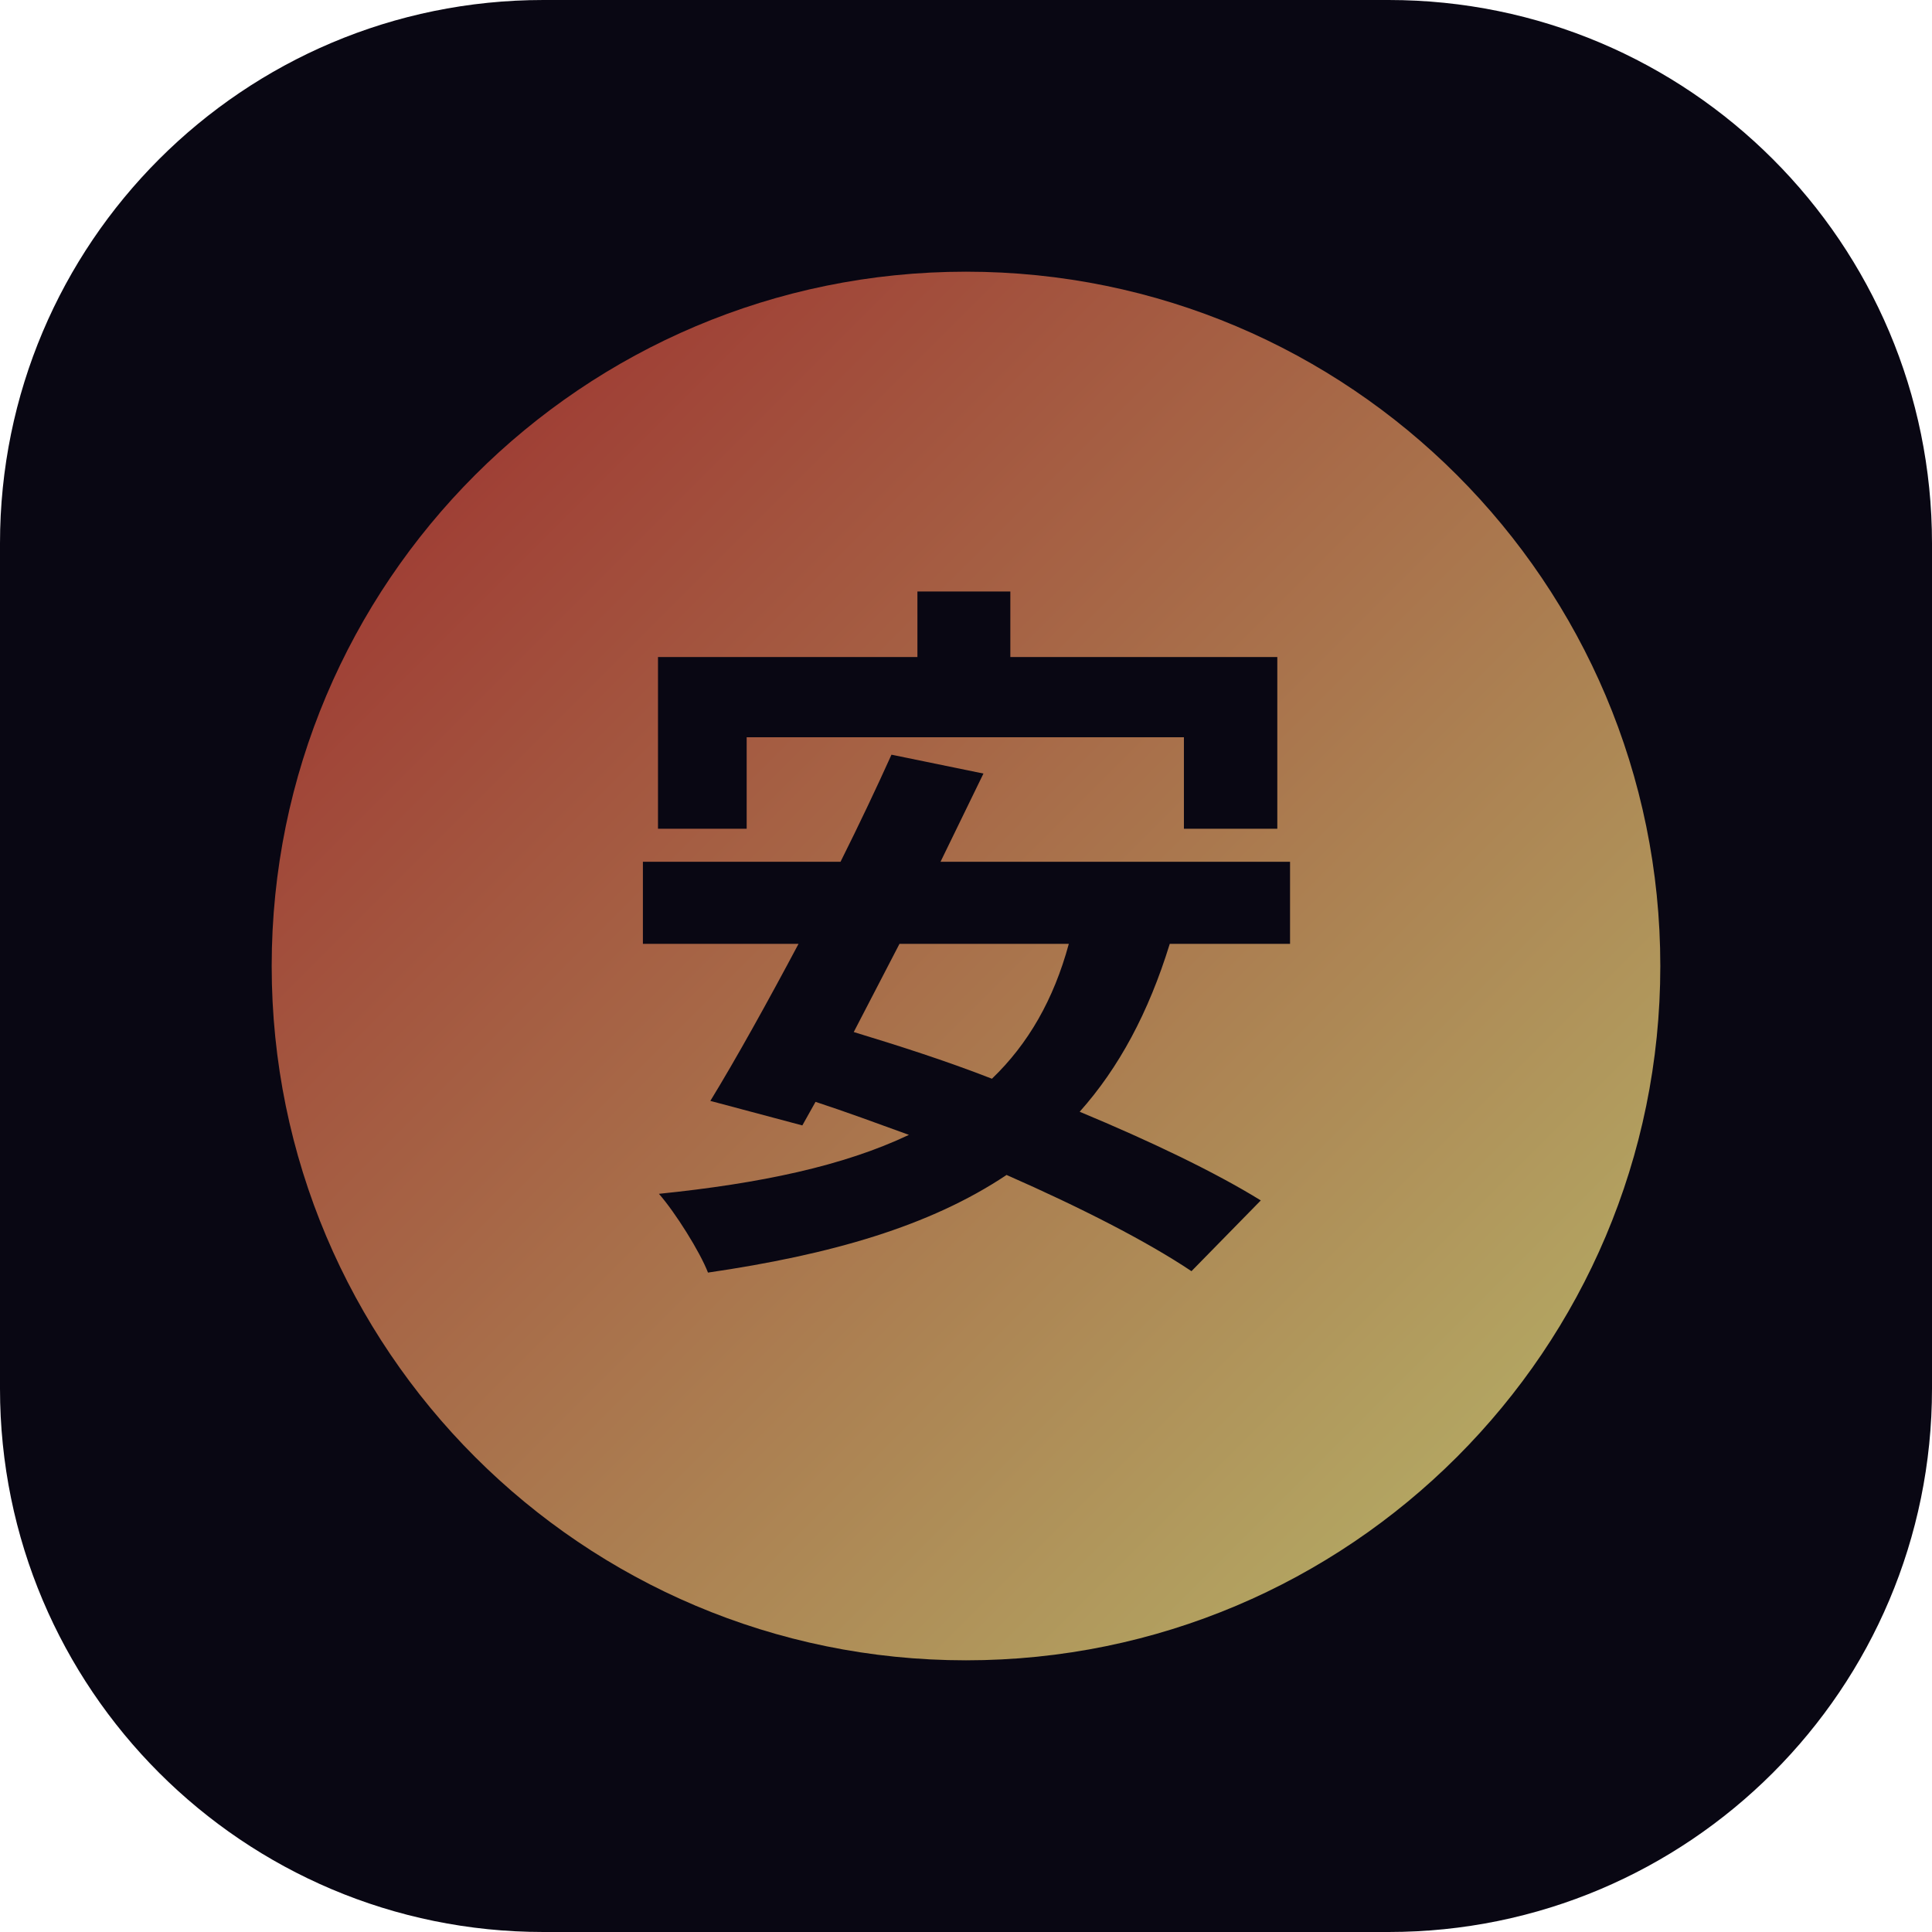
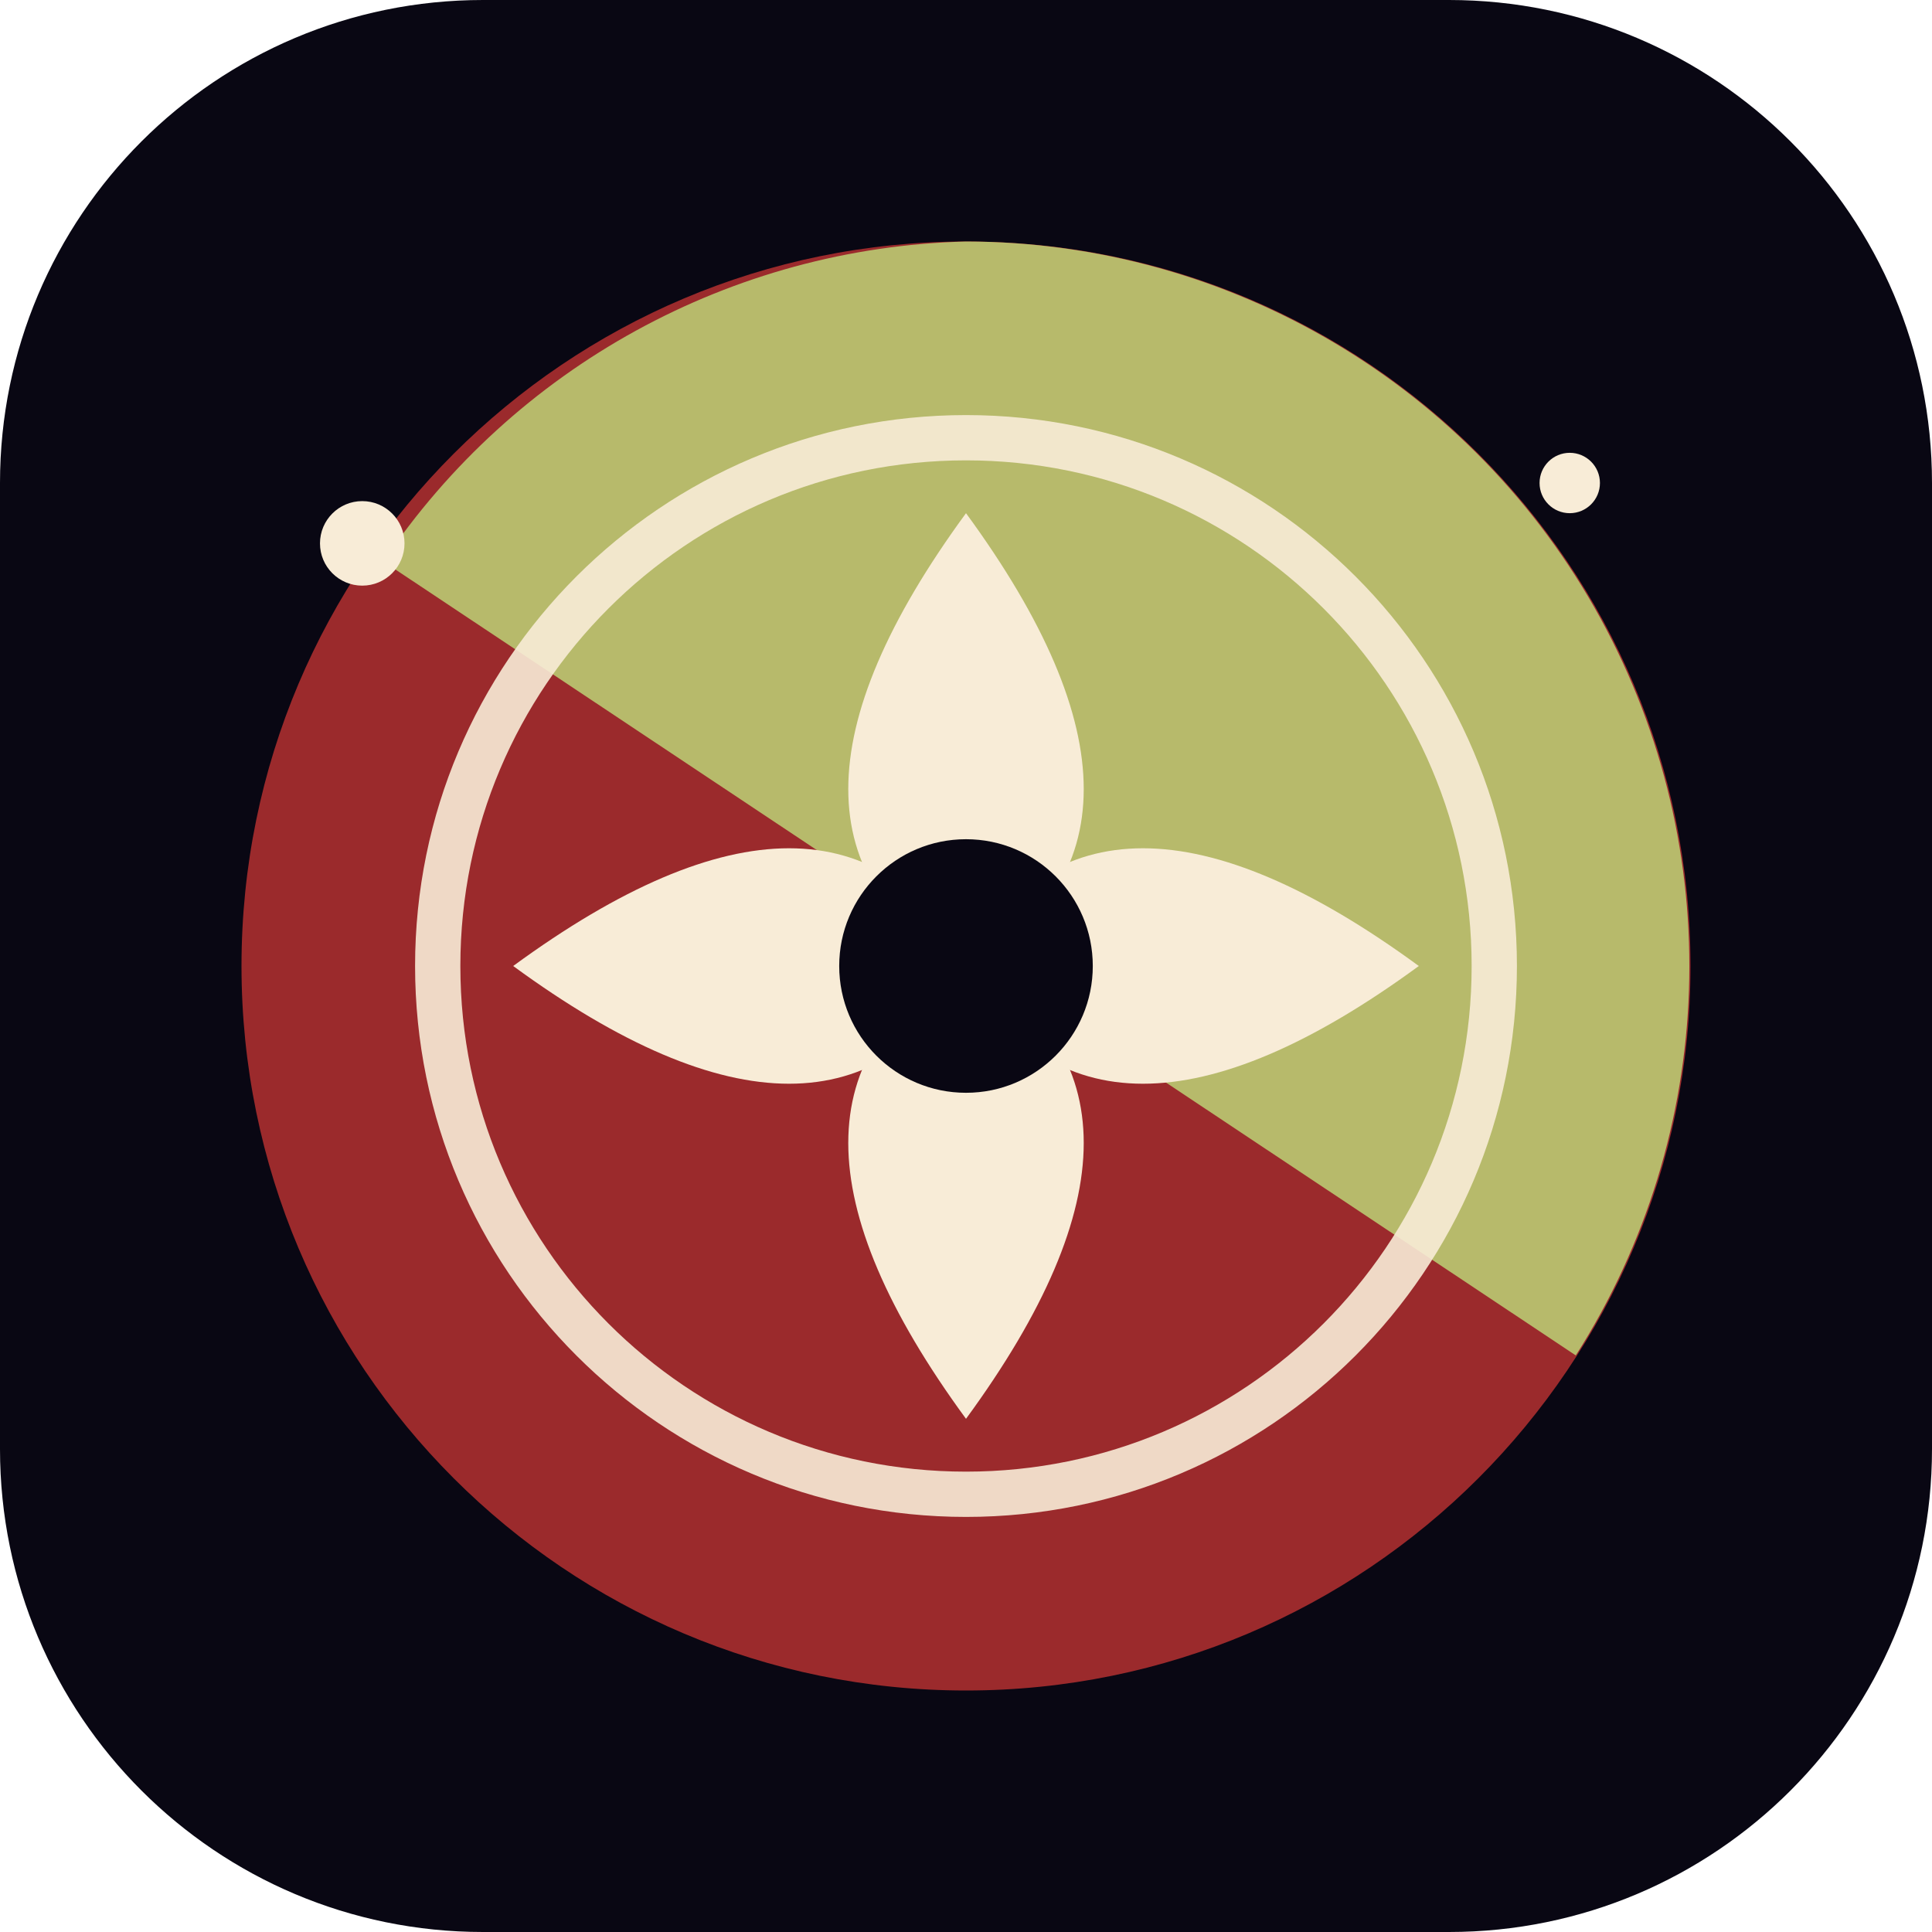
<svg xmlns="http://www.w3.org/2000/svg" viewBox="0 0 64 64">
-   <defs>
-     <linearGradient id="g" x1="0" y1="0" x2="1" y2="1">
-       <stop stop-color="#9b2a2c" />
-       <stop offset="1" stop-color="#b7ba6b" />
-     </linearGradient>
-   </defs>
-   <rect width="64" height="64" rx="18" fill="#090713" />
-   <circle cx="32" cy="32" r="23" fill="url(#g)" />
-   <text x="32" y="40" text-anchor="middle" font-size="24" font-family="sans-serif" font-weight="900" fill="#090713">安</text>
+   <rect width="64" height="64" rx="16" fill="#090713" />
+   <circle cx="32" cy="32" r="24" fill="#9b2a2c" />
+   <path d="M32 8a24 24 0 0 1 20.2 36.9L12.7 18.6A24 24 0 0 1 32 8Z" fill="#b7ba6b" />
+   <circle cx="32" cy="32" r="17.5" fill="none" stroke="#f8ecd7" stroke-width="1.5" opacity=".9" />
+   <path d="M32 17c5.2 7.1 5.2 12.2 0 15.2-5.2-3-5.2-8.1 0-15.2Z" fill="#f8ecd7" />
+   <path d="M47 32c-7.1 5.2-12.2 5.2-15.2 0 3-5.2 8.1-5.2 15.2 0Z" fill="#f8ecd7" />
+   <path d="M32 47c-5.2-7.1-5.2-12.2 0-15.2 5.2 3 5.2 8.1 0 15.2Z" fill="#f8ecd7" />
+   <path d="M17 32c7.1-5.2 12.2-5.2 15.2 0-3 5.2-8.1 5.2-15.2 0Z" fill="#f8ecd7" />
+   <circle cx="32" cy="32" r="4.2" fill="#090713" />
+   <circle cx="12" cy="18" r="1.4" fill="#f8ecd7" />
+   <circle cx="52" cy="16" r="1" fill="#f8ecd7" />
</svg>
